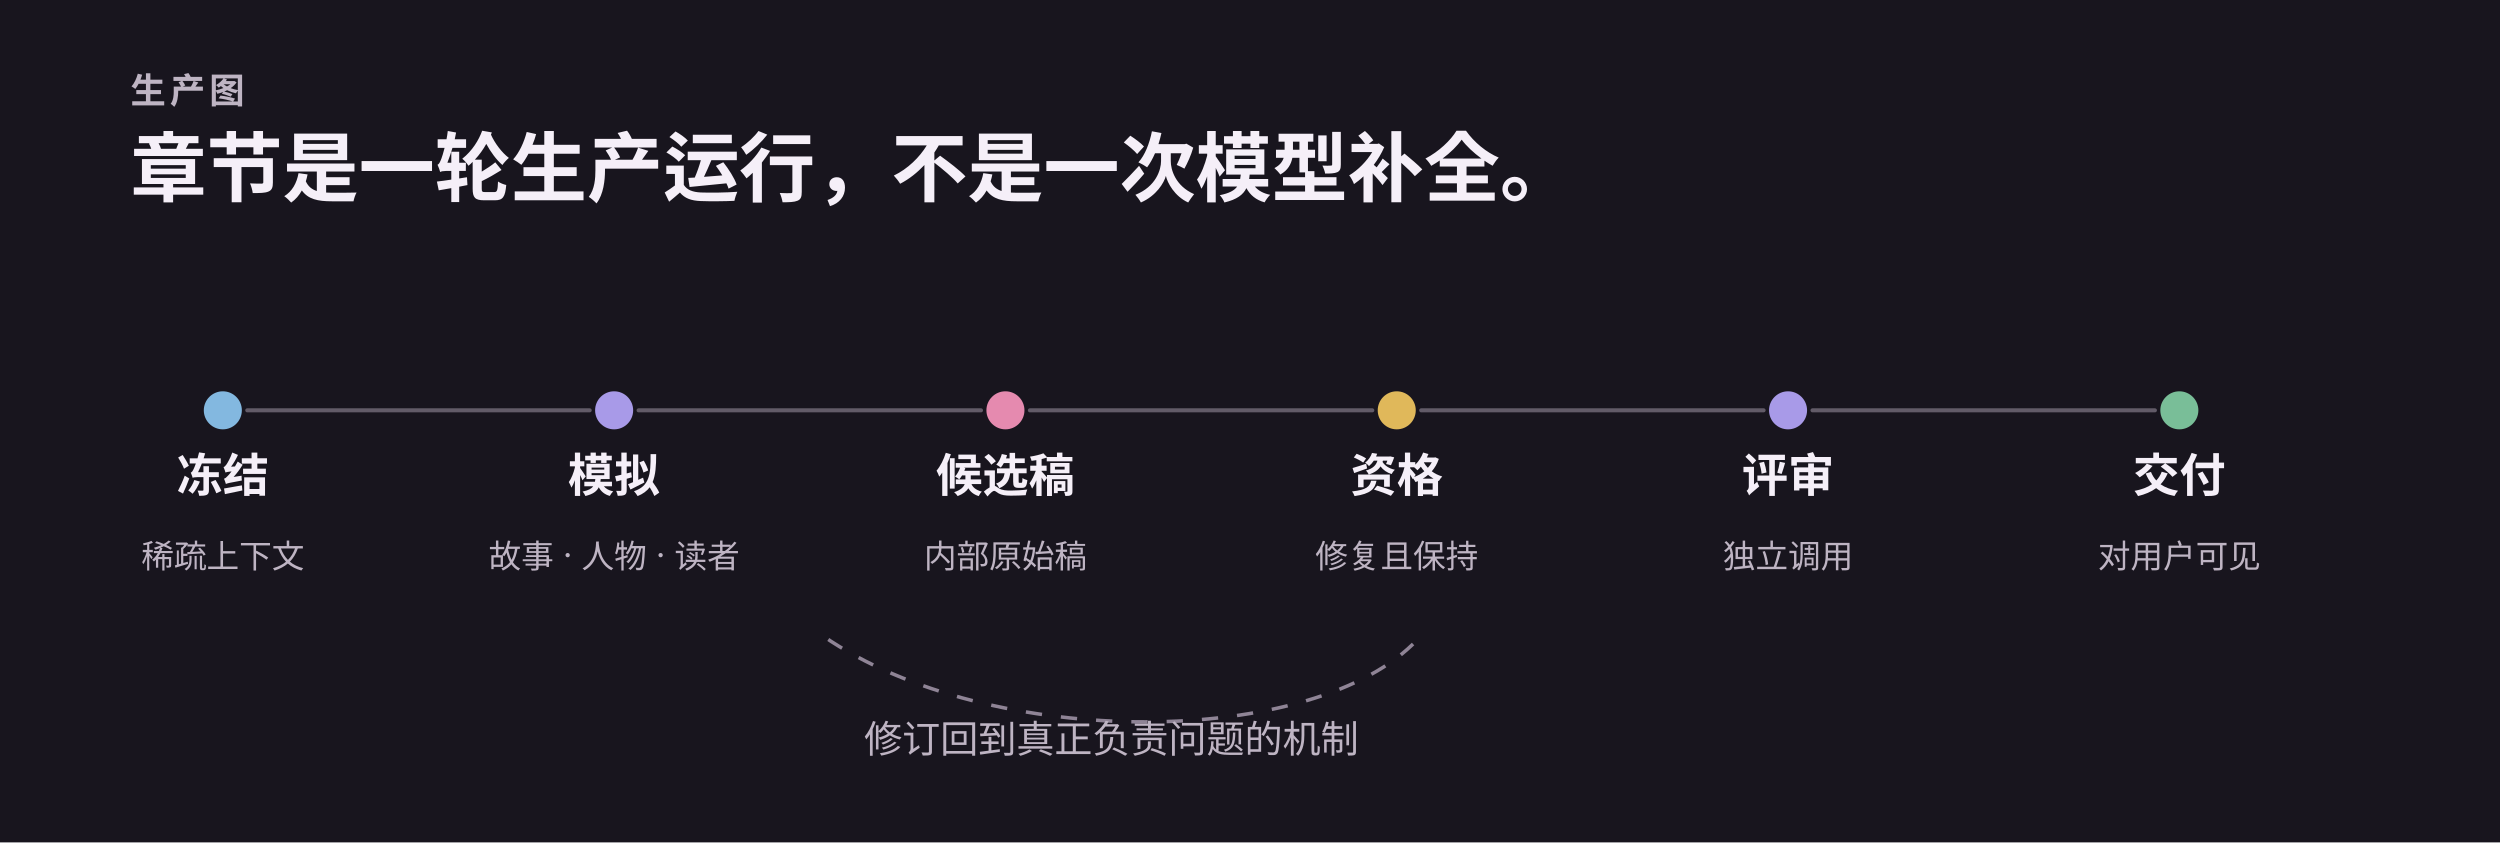
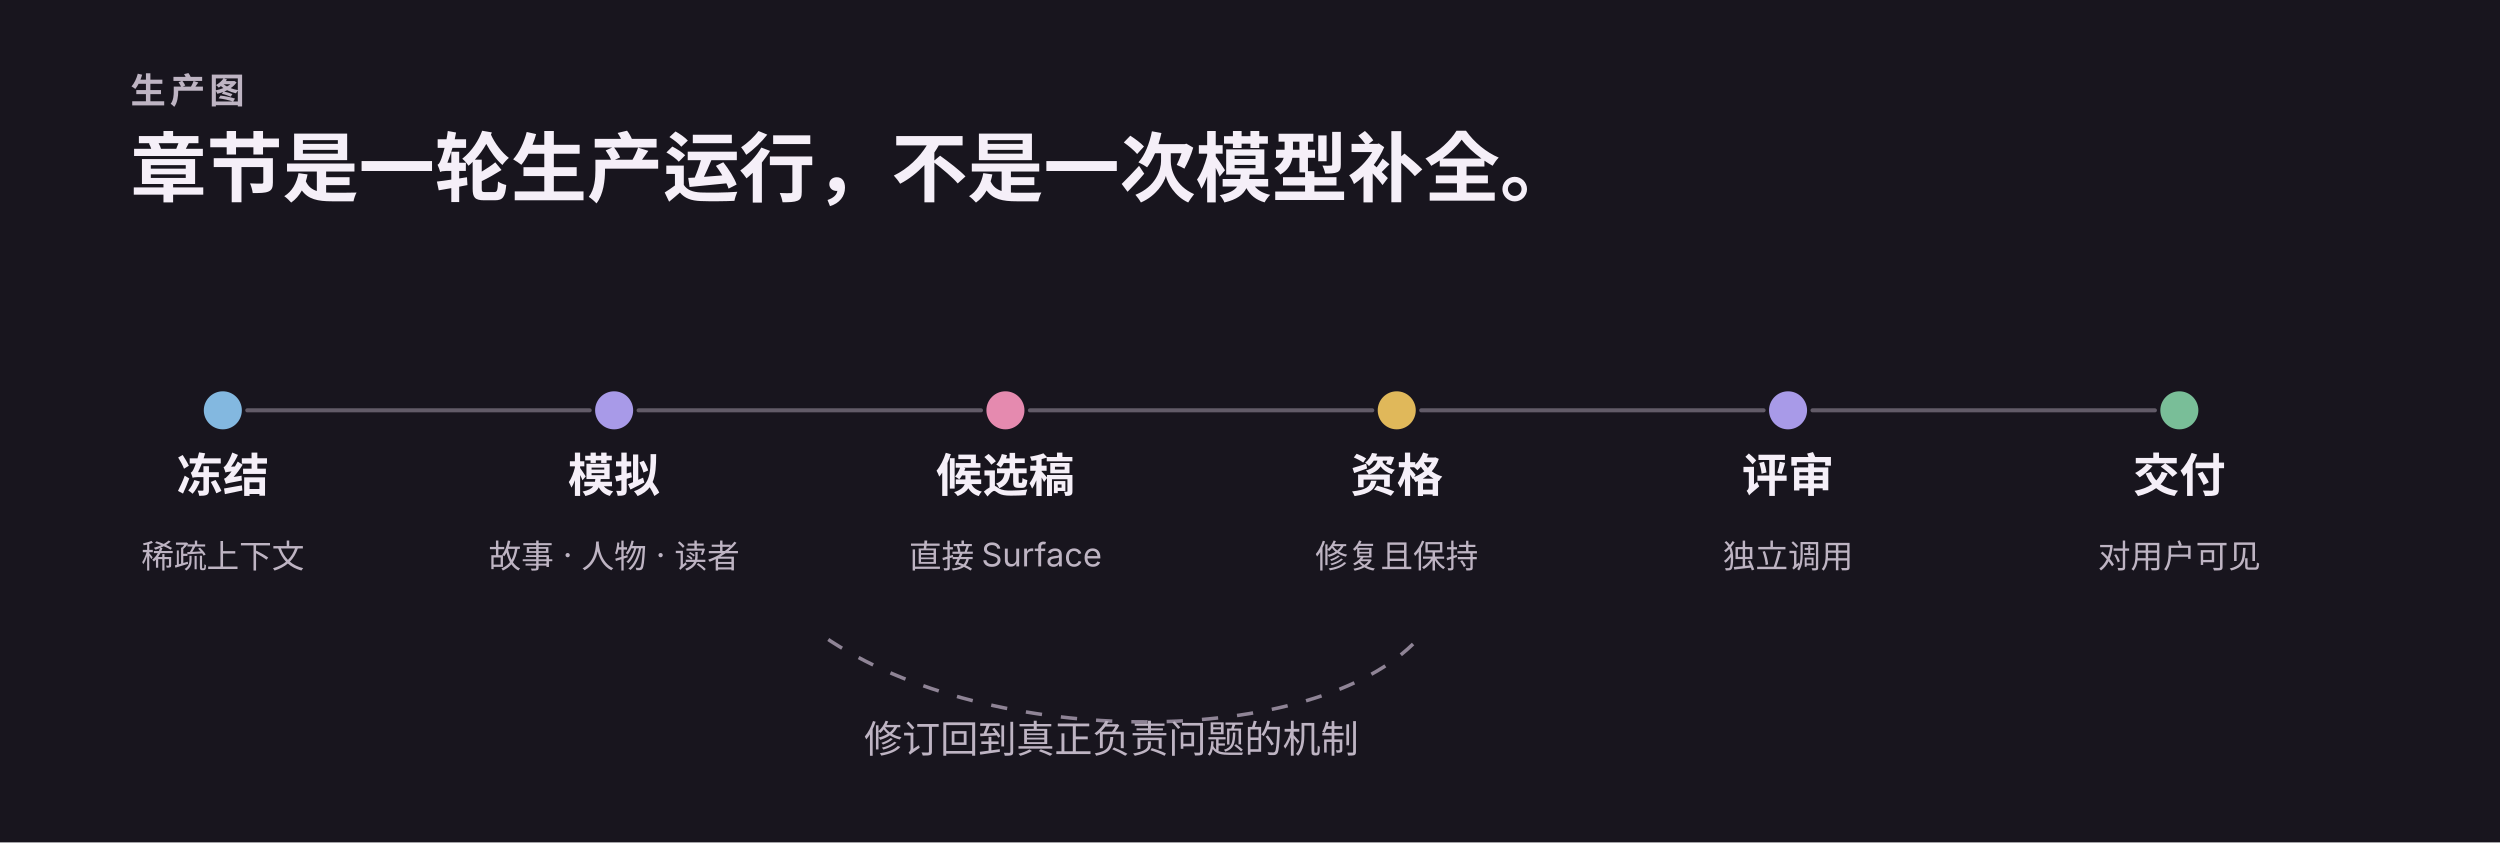
<svg xmlns="http://www.w3.org/2000/svg" viewBox="0 0 920 310" role="img" aria-labelledby="t d">
  <style>text{font-family:system-ui,-apple-system,"Segoe UI",sans-serif;fill:#F5EFF8}.eyebrow{font-size:13px;font-weight:700;letter-spacing:1.5px;fill:#BEB4C3}.title{font-size:28px;font-weight:760}.label{font-size:17px;font-weight:700}.body{font-size:14px;fill:#BEB4C3}.micro{font-size:12px;fill:#BEB4C3}.line{stroke:#625B68;stroke-width:1.5;fill:none;stroke-linecap:round;stroke-linejoin:round}.dash{stroke:#8F8496;stroke-width:1.3;stroke-dasharray:6 7;fill:none}</style>
  <rect width="920" height="310" fill="#18151E" />
  <text x="48" y="38" class="eyebrow">生产图</text>
  <text x="48" y="72" class="title">章节是一轮生产运行，不是一次模型补全。</text>
  <circle cx="82" cy="151" r="7" fill="#83B8E0" />
  <text x="82" y="181" class="label" text-anchor="middle">冻结</text>
  <path d="M91 151 L217 151" class="line" />
  <circle cx="226" cy="151" r="7" fill="#A89AE8" />
  <text x="226" y="181" class="label" text-anchor="middle">模拟</text>
  <path d="M235 151 L361 151" class="line" />
  <circle cx="370" cy="151" r="7" fill="#E58AAF" />
  <text x="370" y="181" class="label" text-anchor="middle">候选稿</text>
  <path d="M379 151 L505 151" class="line" />
  <circle cx="514" cy="151" r="7" fill="#E0B85A" />
  <text x="514" y="181" class="label" text-anchor="middle">资格</text>
  <path d="M523 151 L649 151" class="line" />
  <circle cx="658" cy="151" r="7" fill="#A89AE8" />
  <text x="658" y="181" class="label" text-anchor="middle">评审</text>
  <path d="M667 151 L793 151" class="line" />
  <circle cx="802" cy="151" r="7" fill="#79BE98" />
  <text x="802" y="181" class="label" text-anchor="middle">交付</text>
  <text x="82" y="209" class="micro" text-anchor="middle">稀疏上下文</text>
  <text x="226" y="209" class="micro" text-anchor="middle">故事 · 人物 · 读者</text>
-   <text x="370" y="209" class="micro" text-anchor="middle">内部原始稿</text>
+   <text x="370" y="209" class="micro" text-anchor="middle">直接 Surface</text>
  <text x="514" y="209" class="micro" text-anchor="middle">修复且保持</text>
  <text x="658" y="209" class="micro" text-anchor="middle">独立调用</text>
  <text x="802" y="209" class="micro" text-anchor="middle">对用户可见</text>
  <path d="M520 237 C480 276 360 276 300 232" class="dash" />
  <text x="409" y="277" class="body" text-anchor="middle">修订回到真正负责问题的机制</text>
</svg>
